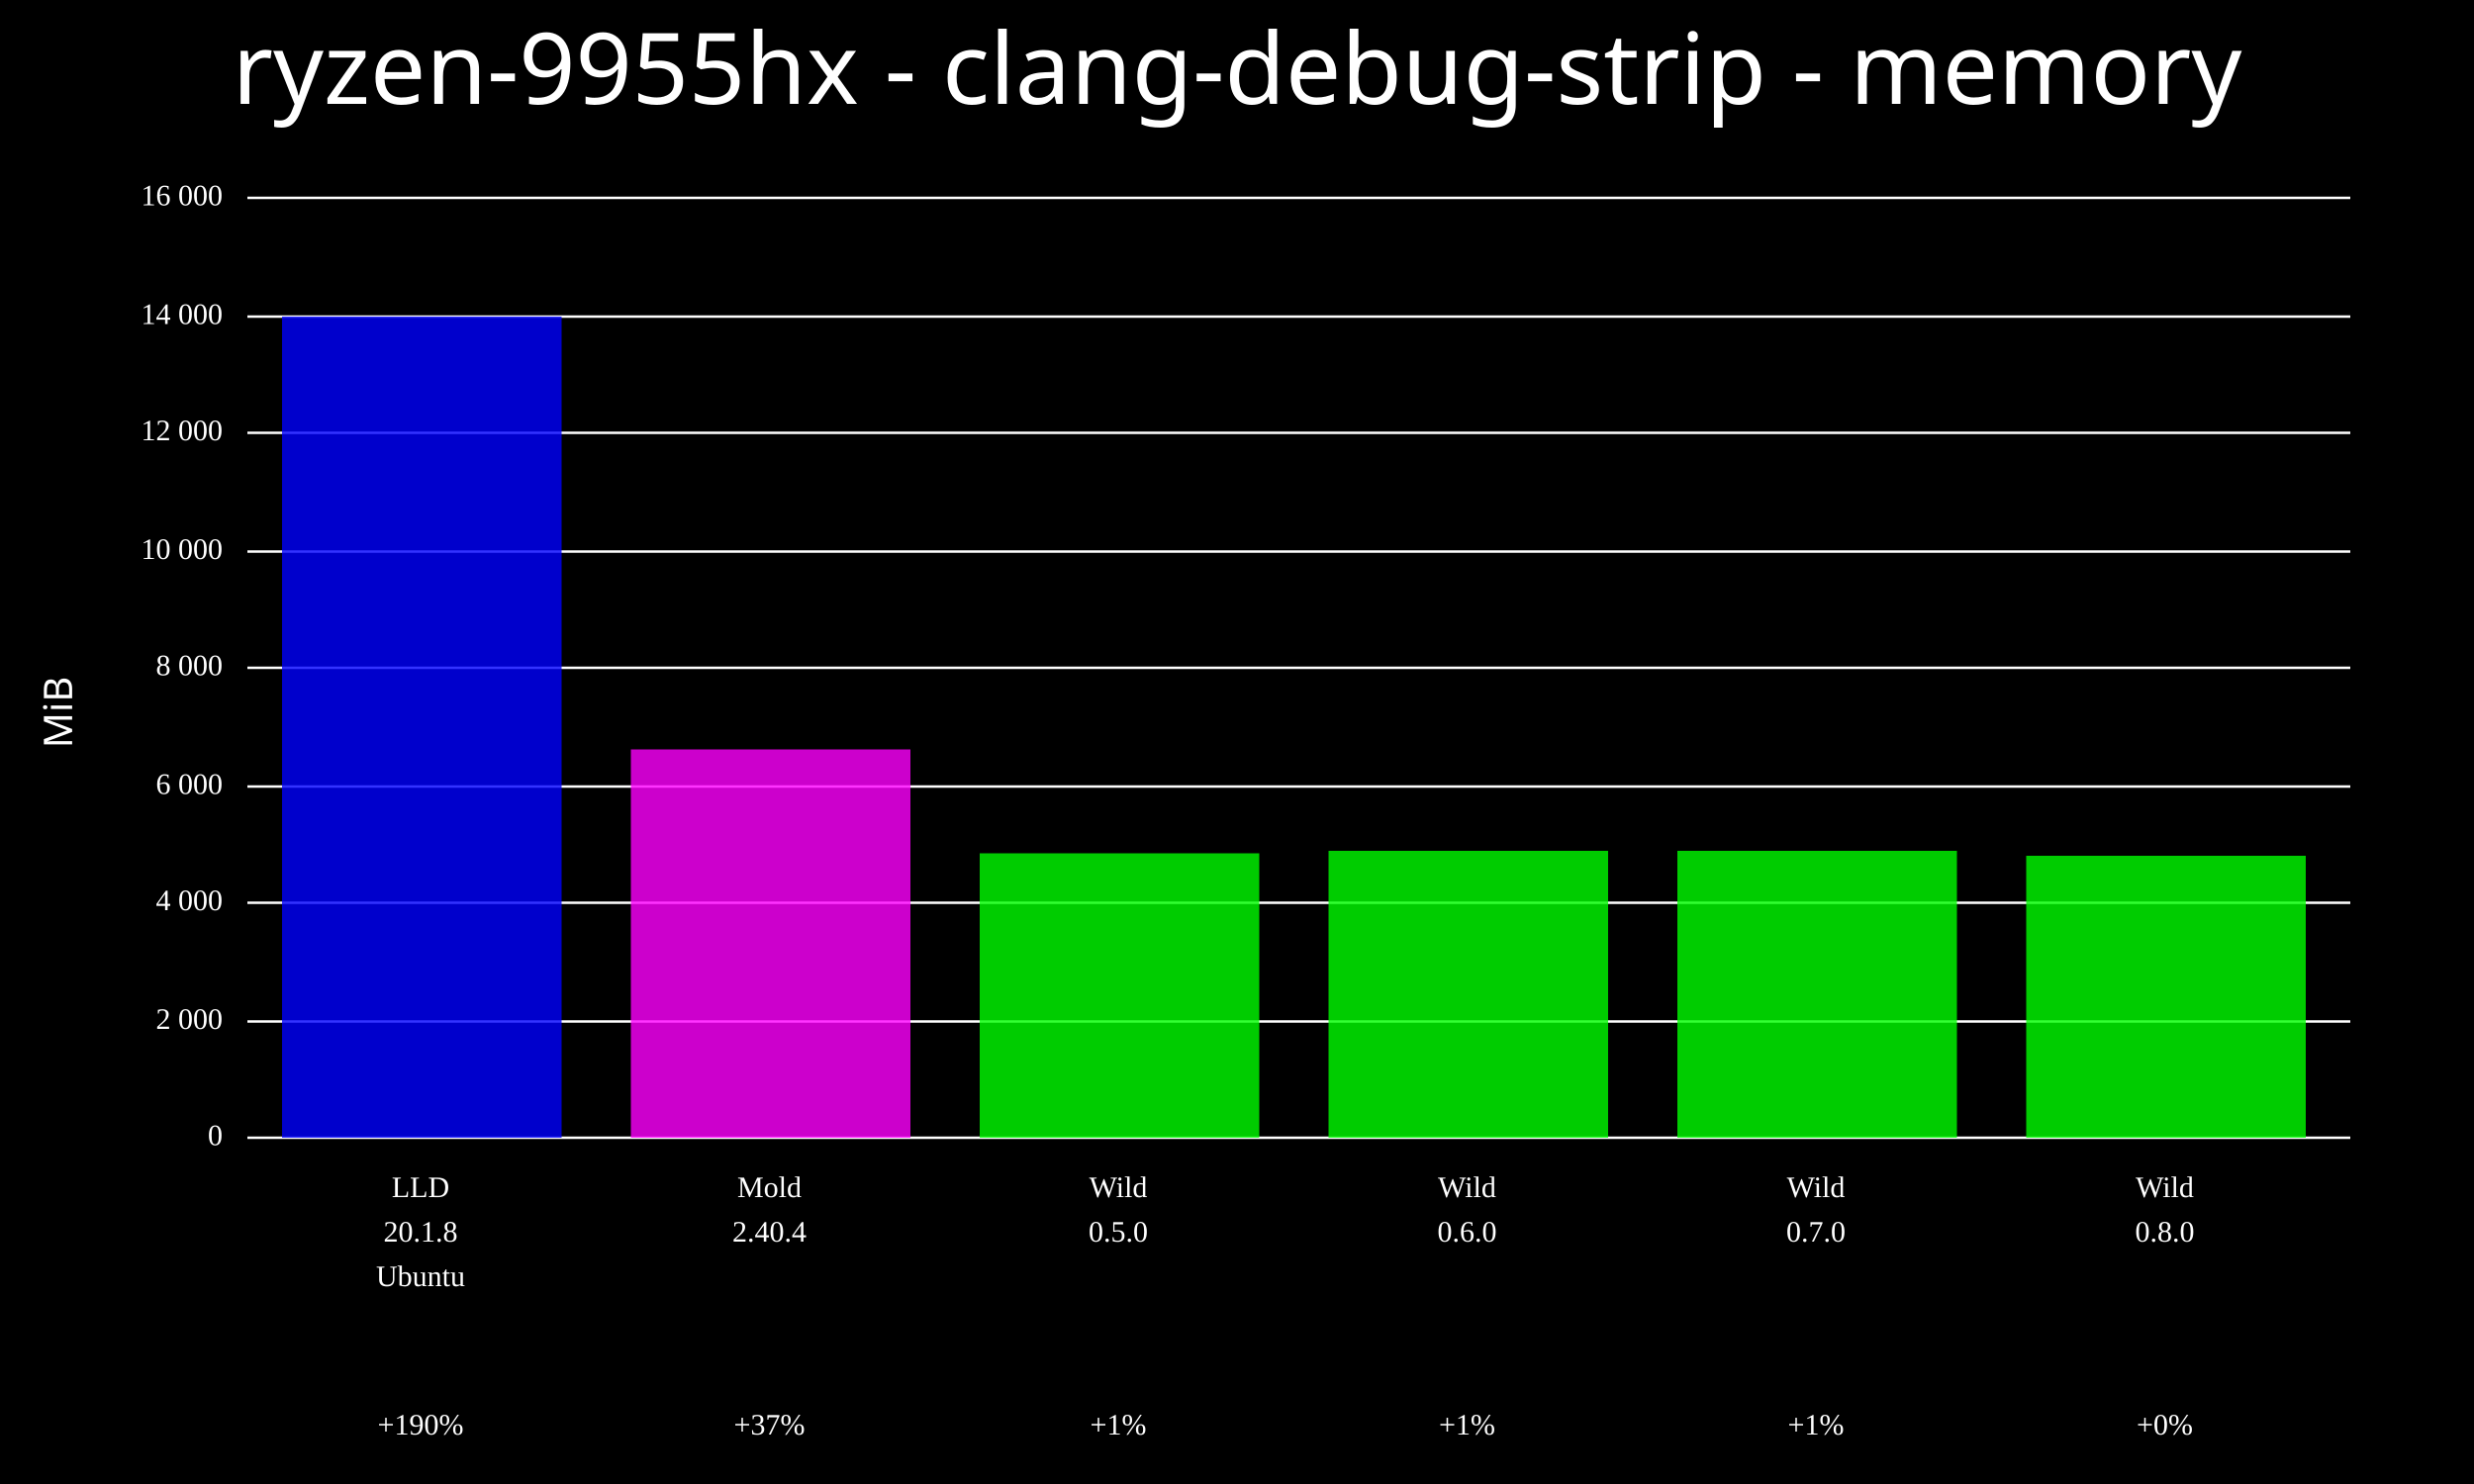
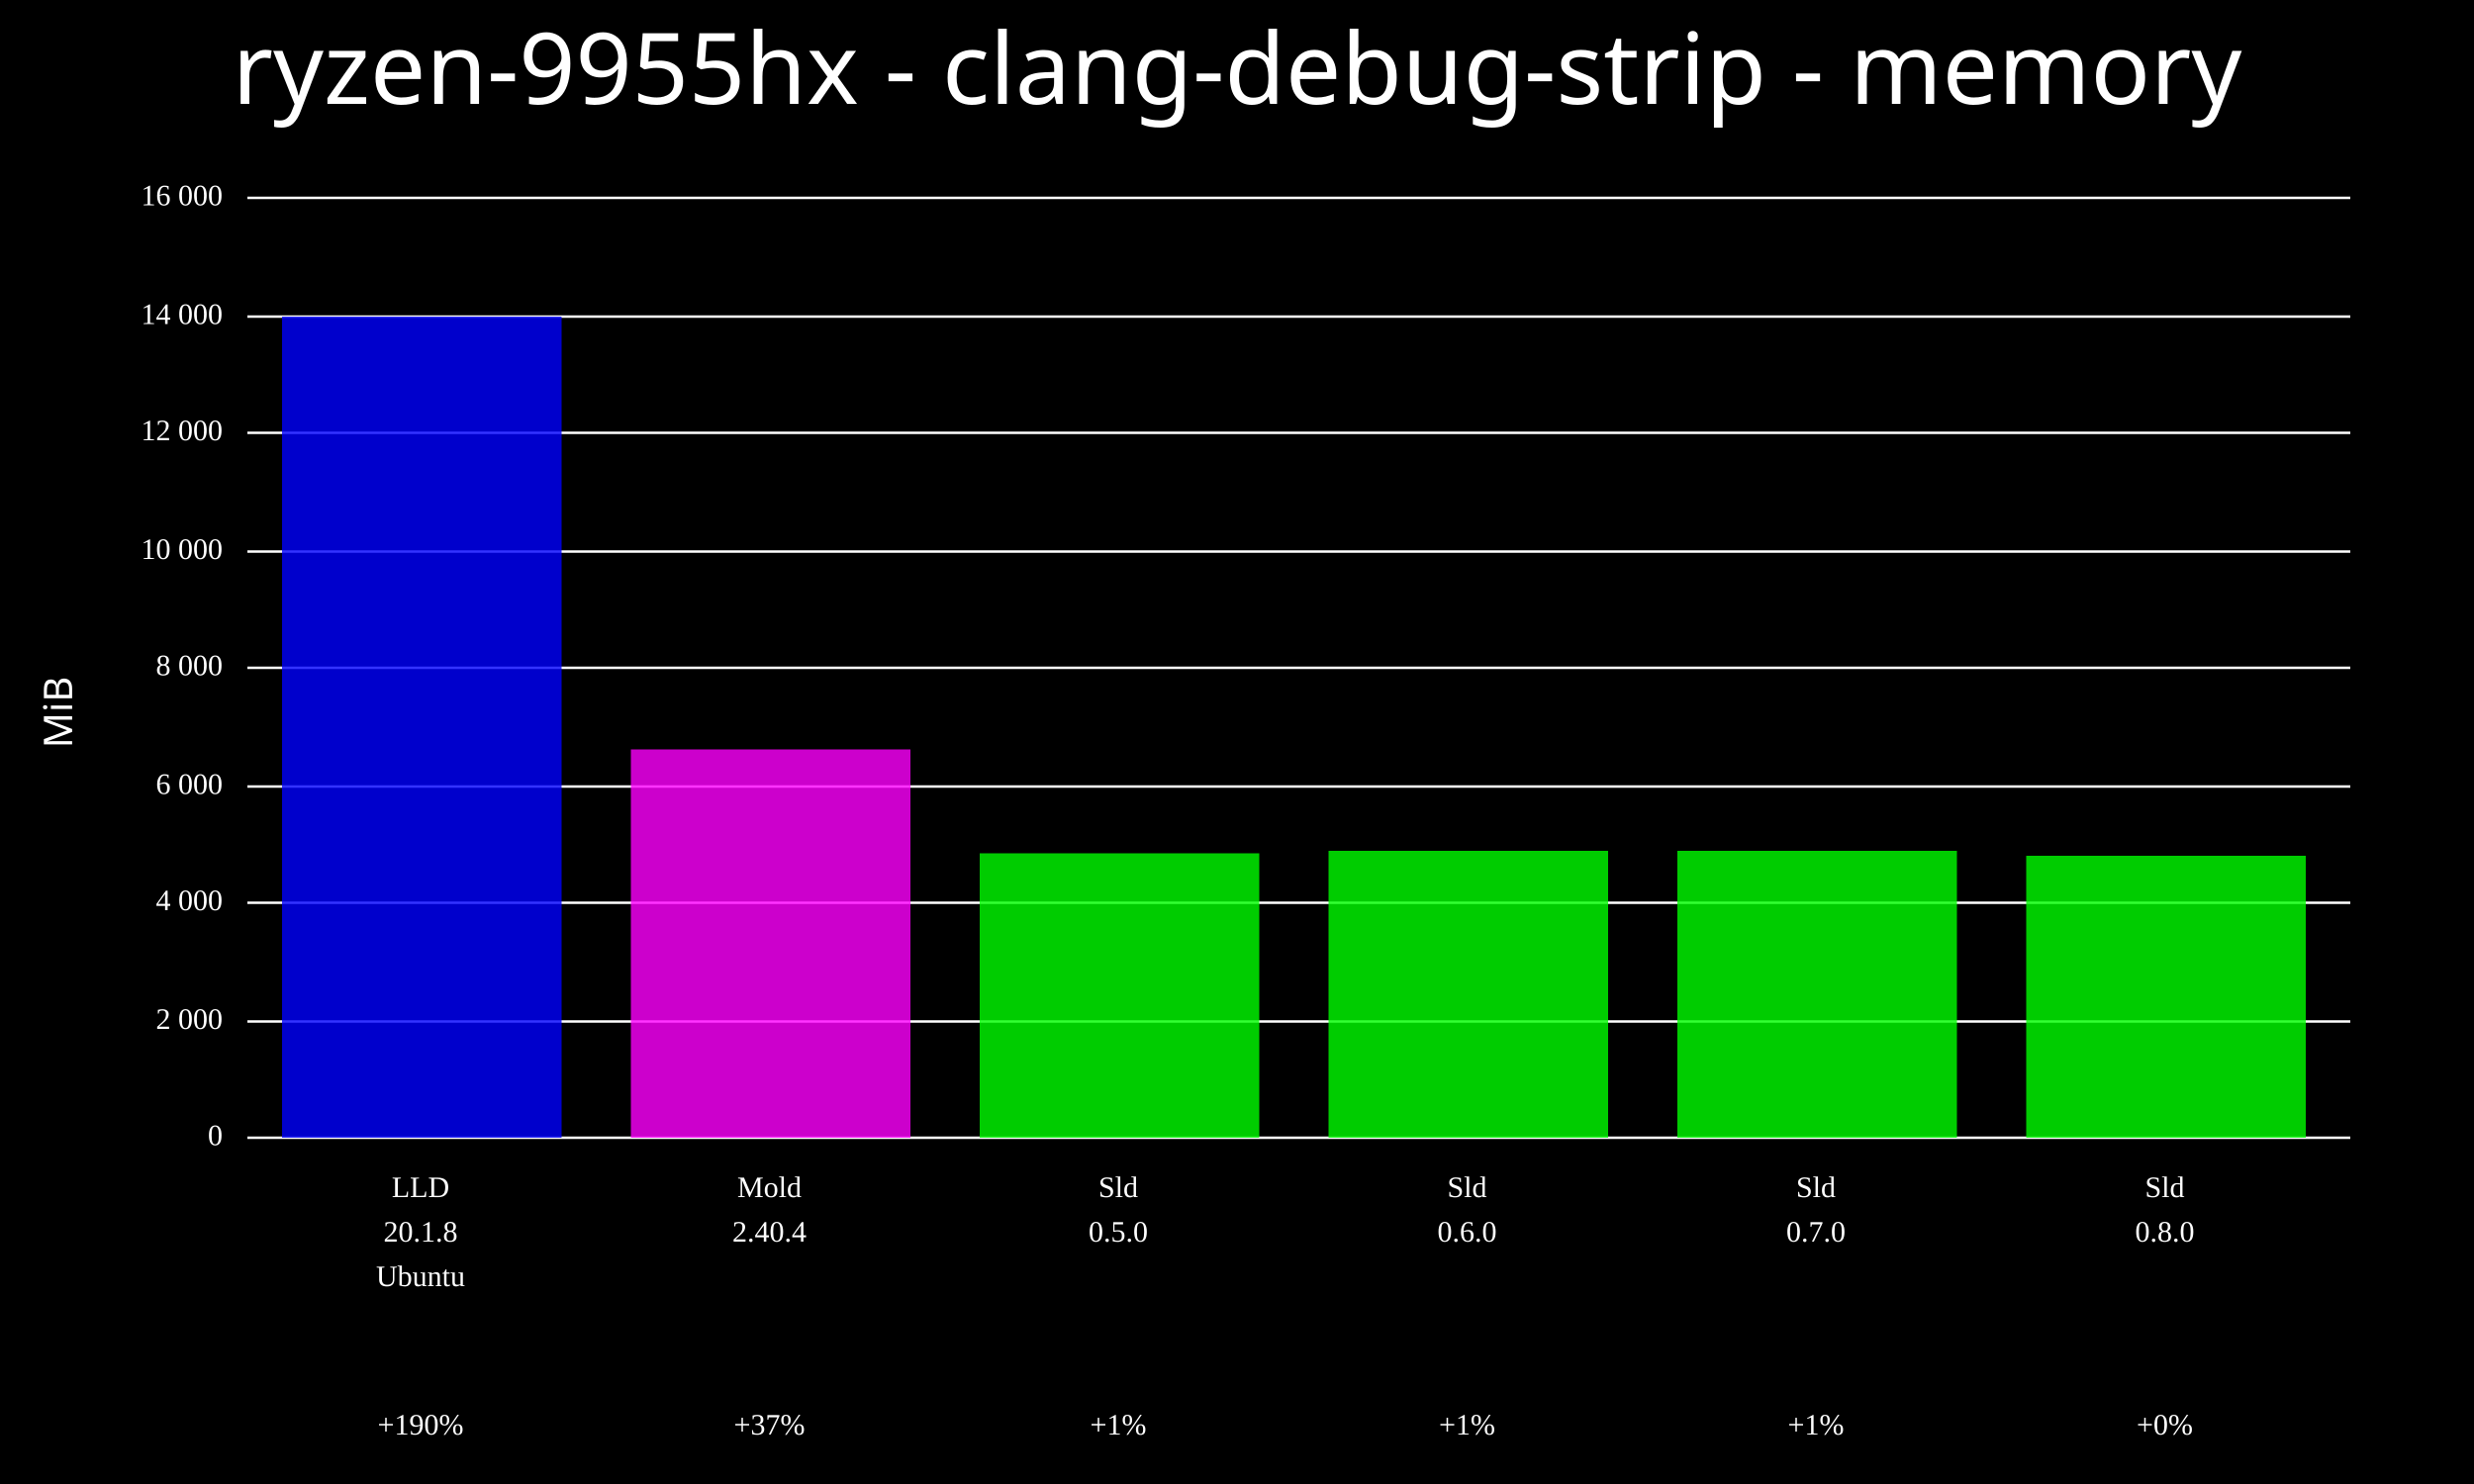
<svg xmlns="http://www.w3.org/2000/svg" width="1000" height="600" viewBox="0 0 1000 600">
  <rect x="0" y="0" width="1000" height="600" fill="#000000" />
  <text x="500" y="10" dy="0.8em" text-anchor="middle" font-family="sans-serif" font-size="40" fill="#FFFFFF">
ryzen-9955hx - clang-debug-strip - memory</text>
  <text x="5" y="300" dy="0.76em" text-anchor="middle" font-family="sans-serif" font-size="16" fill="#FFFFFF" transform="rotate(270, 5, 288)">MiB</text>
  <line x1="100" y1="460" x2="950" y2="460" stroke="#FFFFFF" />
  <text x="90" y="460" dy="0.5ex" text-anchor="end" fill="#FFFFFF">0</text>
  <line x1="100" y1="413" x2="950" y2="413" stroke="#FFFFFF" />
  <text x="90" y="413" dy="0.5ex" text-anchor="end" fill="#FFFFFF">2 000</text>
  <line x1="100" y1="365" x2="950" y2="365" stroke="#FFFFFF" />
  <text x="90" y="365" dy="0.5ex" text-anchor="end" fill="#FFFFFF">4 000</text>
  <line x1="100" y1="318" x2="950" y2="318" stroke="#FFFFFF" />
  <text x="90" y="318" dy="0.5ex" text-anchor="end" fill="#FFFFFF">6 000</text>
  <line x1="100" y1="270" x2="950" y2="270" stroke="#FFFFFF" />
  <text x="90" y="270" dy="0.5ex" text-anchor="end" fill="#FFFFFF">8 000</text>
  <line x1="100" y1="223" x2="950" y2="223" stroke="#FFFFFF" />
  <text x="90" y="223" dy="0.5ex" text-anchor="end" fill="#FFFFFF">10 000</text>
  <line x1="100" y1="175" x2="950" y2="175" stroke="#FFFFFF" />
  <text x="90" y="175" dy="0.5ex" text-anchor="end" fill="#FFFFFF">12 000</text>
  <line x1="100" y1="128" x2="950" y2="128" stroke="#FFFFFF" />
  <text x="90" y="128" dy="0.5ex" text-anchor="end" fill="#FFFFFF">14 000</text>
  <line x1="100" y1="80" x2="950" y2="80" stroke="#FFFFFF" />
  <text x="90" y="80" dy="0.5ex" text-anchor="end" fill="#FFFFFF">16 000</text>
  <rect fill="#0000FF" opacity="0.8" x="114" y="128" width="113" height="332" />
  <line stroke="#FFFFFF" x1="170" y1="128" x2="170" y2="128" />
  <text x="170" y="484" fill="#FFFFFF" text-anchor="middle">LLD</text>
  <text x="170" y="502" fill="#FFFFFF" text-anchor="middle">20.1.8</text>
  <text x="170" y="520" fill="#FFFFFF" text-anchor="middle">Ubuntu</text>
  <text x="170" y="580" fill="#FFFFFF" text-anchor="middle">+190%</text>
  <rect fill="#FF00FF" opacity="0.8" x="255" y="303" width="113" height="157" />
  <line stroke="#FFFFFF" x1="311" y1="303" x2="311" y2="303" />
  <text x="311" y="484" fill="#FFFFFF" text-anchor="middle">Mold</text>
  <text x="311" y="502" fill="#FFFFFF" text-anchor="middle">2.40.4</text>
  <text x="311" y="580" fill="#FFFFFF" text-anchor="middle">+37%</text>
  <rect fill="#00FF00" opacity="0.8" x="396" y="345" width="113" height="115" />
  <line stroke="#FFFFFF" x1="452" y1="345" x2="452" y2="345" />
-   <text x="452" y="484" fill="#FFFFFF" text-anchor="middle">Wild</text>
+   <text x="452" y="484" fill="#FFFFFF" text-anchor="middle">Sld</text>
  <text x="452" y="502" fill="#FFFFFF" text-anchor="middle">0.5.0</text>
  <text x="452" y="580" fill="#FFFFFF" text-anchor="middle">+1%</text>
  <rect fill="#00FF00" opacity="0.8" x="537" y="344" width="113" height="116" />
  <line stroke="#FFFFFF" x1="593" y1="344" x2="593" y2="344" />
-   <text x="593" y="484" fill="#FFFFFF" text-anchor="middle">Wild</text>
+   <text x="593" y="484" fill="#FFFFFF" text-anchor="middle">Sld</text>
  <text x="593" y="502" fill="#FFFFFF" text-anchor="middle">0.6.0</text>
  <text x="593" y="580" fill="#FFFFFF" text-anchor="middle">+1%</text>
  <rect fill="#00FF00" opacity="0.8" x="678" y="344" width="113" height="116" />
  <line stroke="#FFFFFF" x1="734" y1="344" x2="734" y2="344" />
-   <text x="734" y="484" fill="#FFFFFF" text-anchor="middle">Wild</text>
+   <text x="734" y="484" fill="#FFFFFF" text-anchor="middle">Sld</text>
  <text x="734" y="502" fill="#FFFFFF" text-anchor="middle">0.7.0</text>
  <text x="734" y="580" fill="#FFFFFF" text-anchor="middle">+1%</text>
  <rect fill="#00FF00" opacity="0.8" x="819" y="346" width="113" height="114" />
  <line stroke="#FFFFFF" x1="875" y1="346" x2="875" y2="346" />
-   <text x="875" y="484" fill="#FFFFFF" text-anchor="middle">Wild</text>
+   <text x="875" y="484" fill="#FFFFFF" text-anchor="middle">Sld</text>
  <text x="875" y="502" fill="#FFFFFF" text-anchor="middle">0.8.0</text>
  <text x="875" y="580" fill="#FFFFFF" text-anchor="middle">+0%</text>
</svg>
